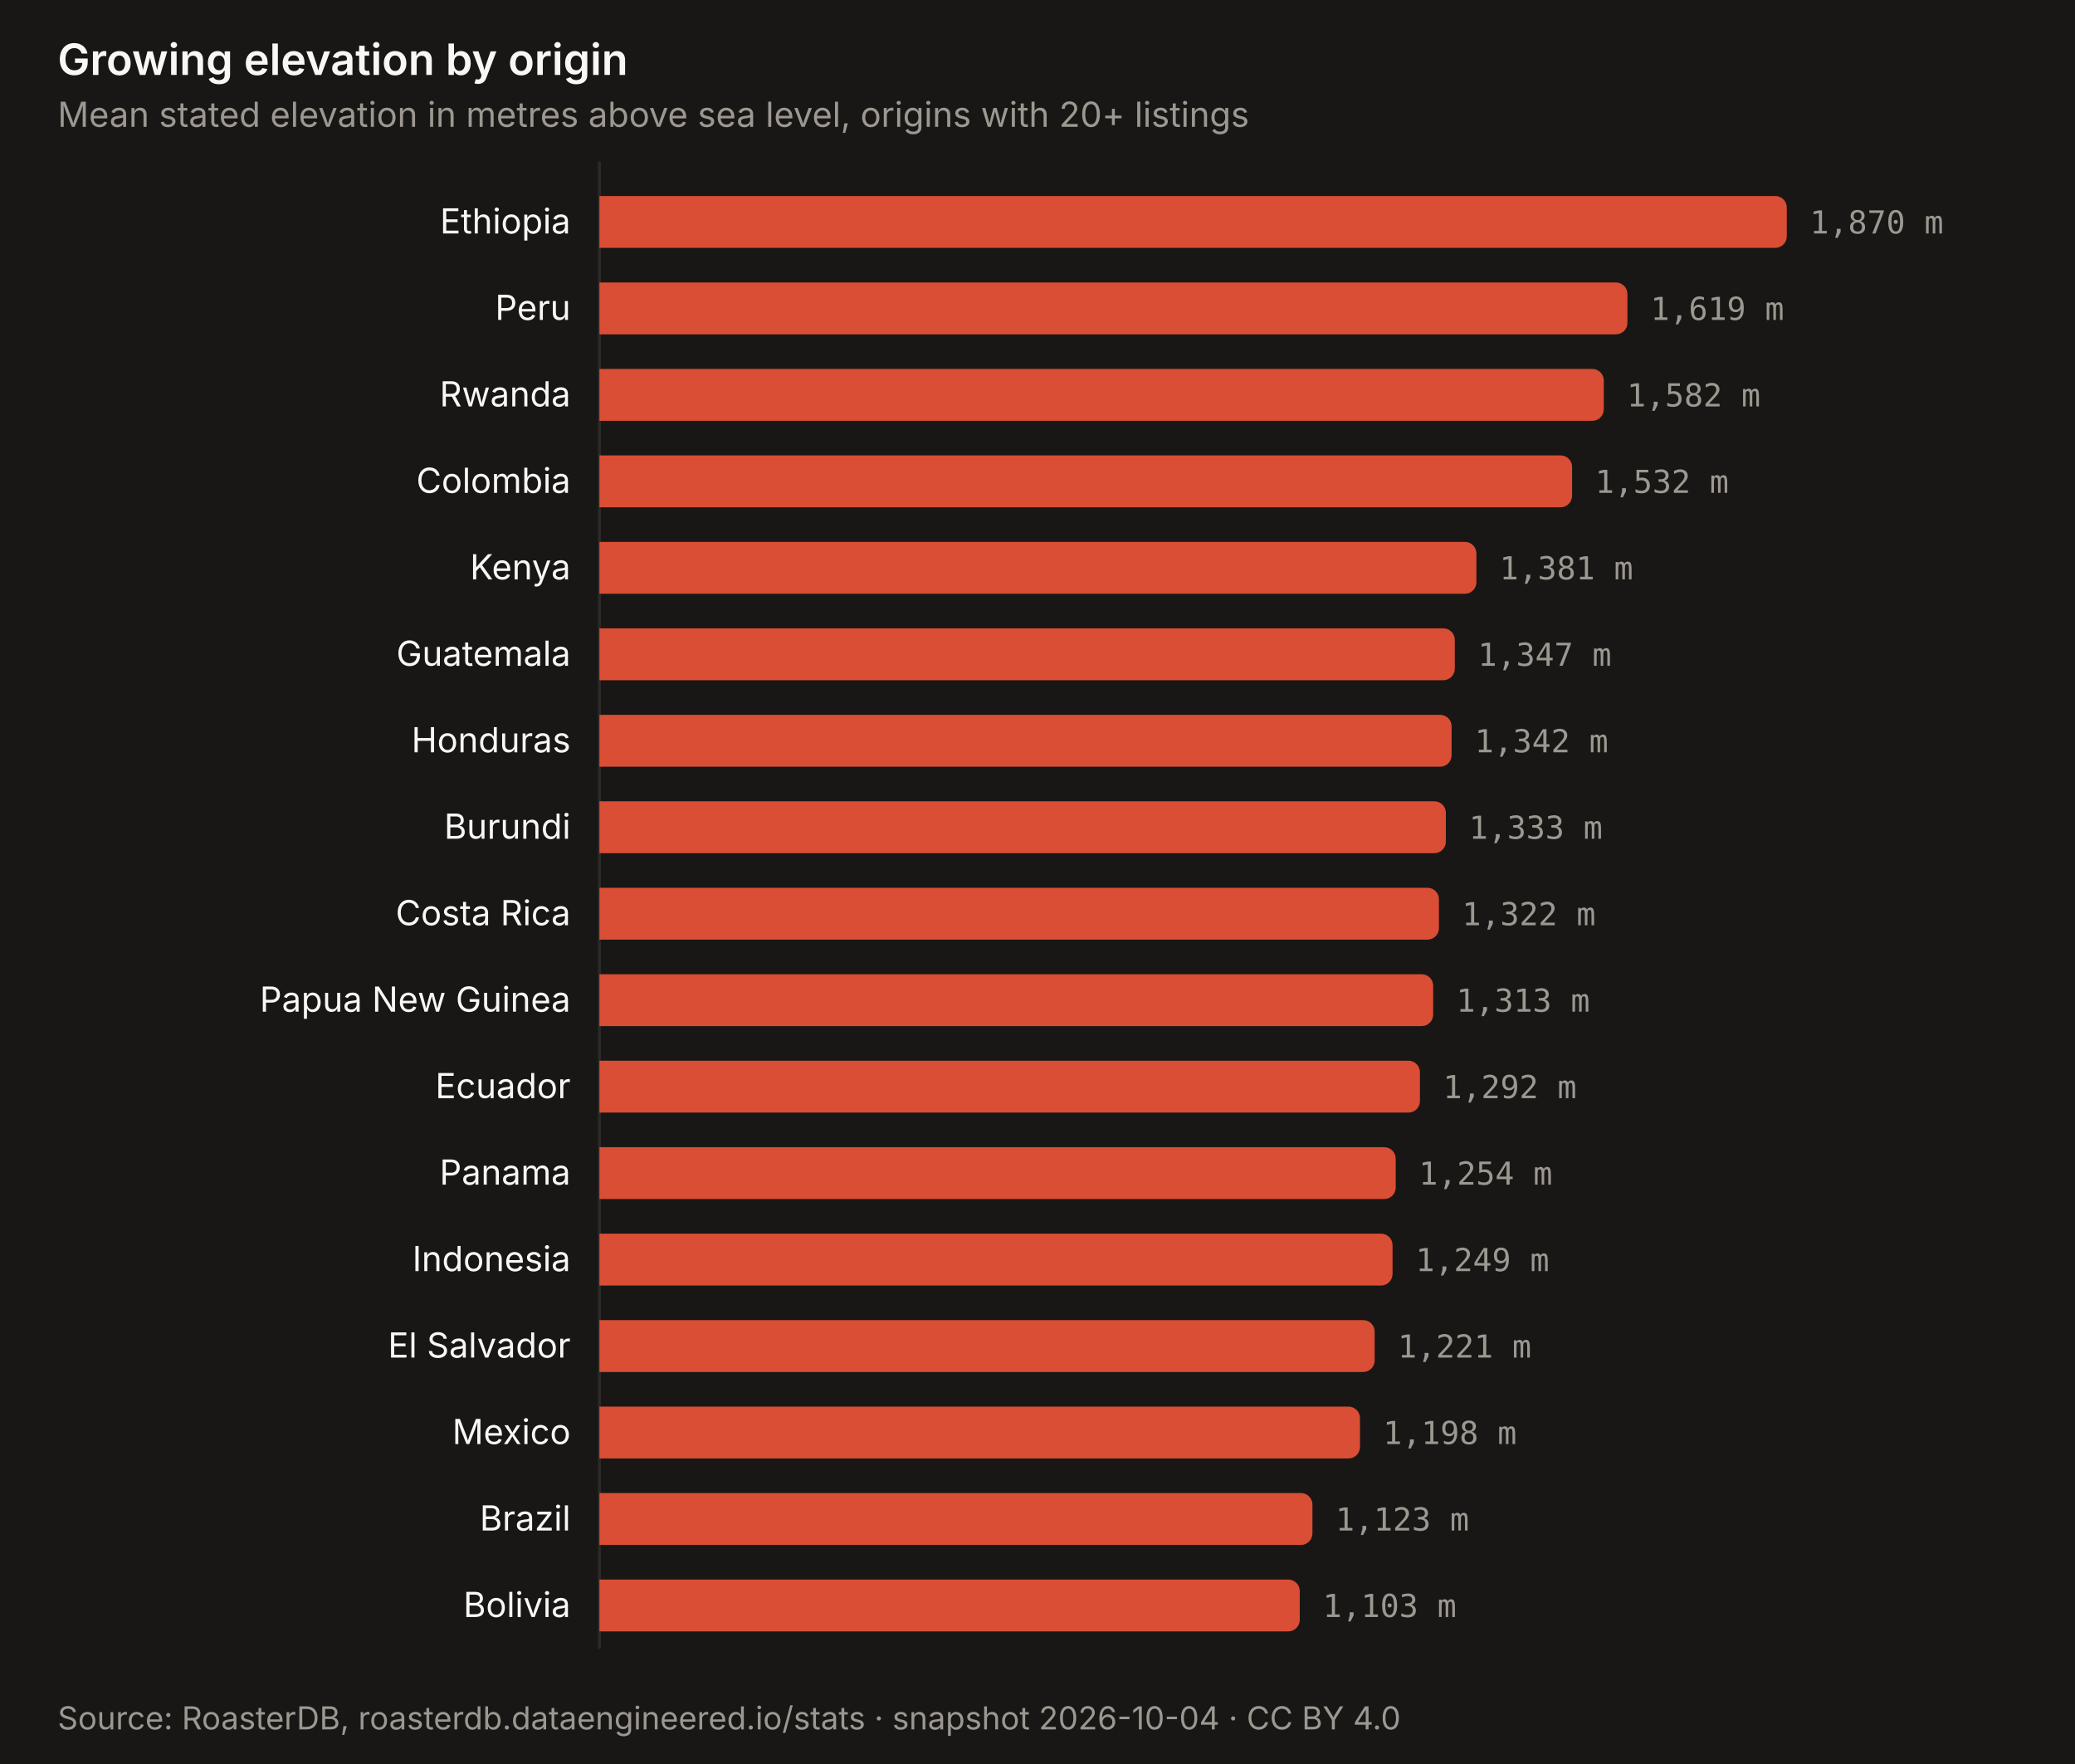
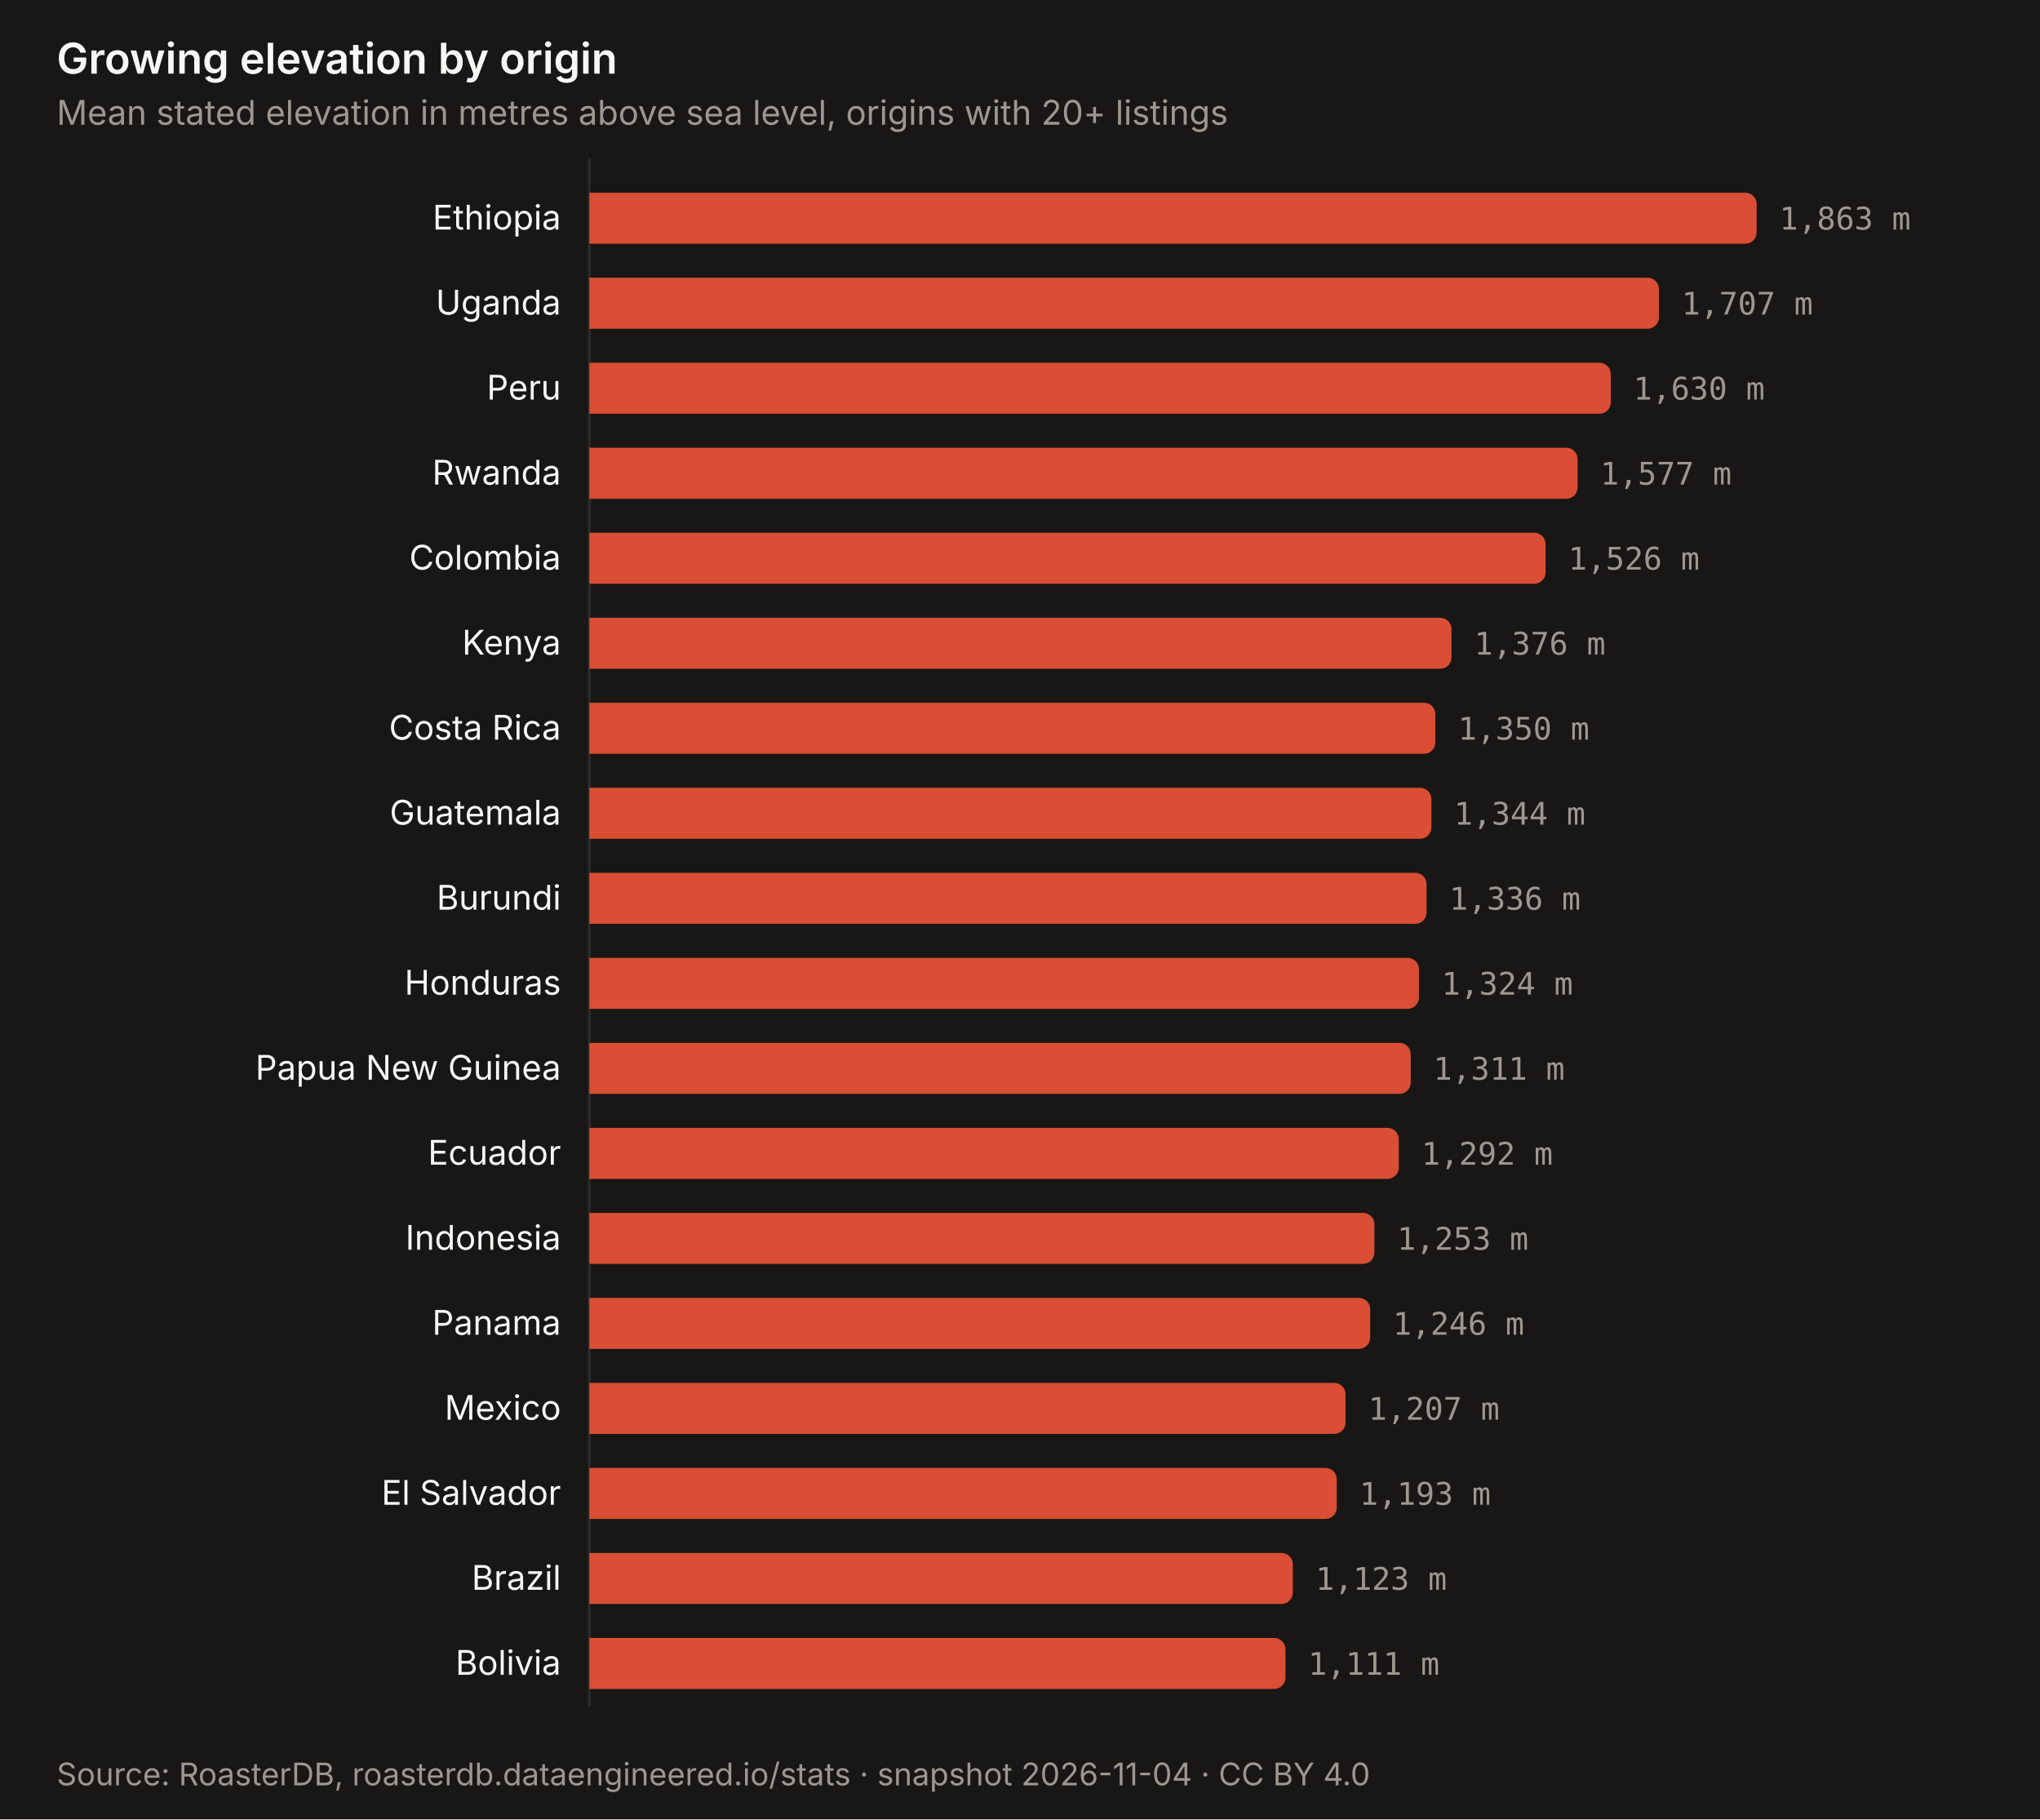
- <svg xmlns="http://www.w3.org/2000/svg" viewBox="0 0 720 612" width="720" height="612" role="img" aria-labelledby="t-elevation d-elevation" font-family="'Outfit', 'Inter', system-ui, -apple-system, 'Segoe UI', sans-serif" font-size="12">
-   <rect width="720" height="612" fill="#181715" />
+ <svg xmlns="http://www.w3.org/2000/svg" viewBox="0 0 720 642" width="720" height="642" role="img" aria-labelledby="t-elevation d-elevation" font-family="'Outfit', 'Inter', system-ui, -apple-system, 'Segoe UI', sans-serif" font-size="12">
+   <rect width="720" height="642" fill="#181715" />
  <text x="20" y="26" font-size="15" font-weight="600" fill="#f8f7f4">Growing elevation by origin</text>
  <text x="20" y="44" font-size="12" fill="#9c9891">Mean stated elevation in metres above sea level, origins with 20+ listings</text>
-   <line x1="208" y1="56" x2="208" y2="572" stroke="#2c2a27" stroke-width="1" />
+   <line x1="208" y1="56" x2="208" y2="602" stroke="#2c2a27" stroke-width="1" />
  <g>
    <rect x="0" y="62" width="720" height="30" fill="transparent" />
    <path d="M208 68.0 h408.0 a4 4 0 0 1 4 4 v10 a4 4 0 0 1 -4 4 h-408.0 z" fill="#d94e34" />
    <text x="198" y="81.0" text-anchor="end" fill="#f8f7f4">Ethiopia</text>
-     <text x="628.0" y="81.0" fill="#9c9891" font-family="'JetBrains Mono', ui-monospace, Menlo, Consolas, monospace" font-size="11">1,870 m</text>
+     <text x="628.0" y="81.0" fill="#9c9891" font-family="'JetBrains Mono', ui-monospace, Menlo, Consolas, monospace" font-size="11">1,863 m</text>
  </g>
  <g>
    <rect x="0" y="92" width="720" height="30" fill="transparent" />
-     <path d="M208 98.0 h352.7 a4 4 0 0 1 4 4 v10 a4 4 0 0 1 -4 4 h-352.7 z" fill="#d94e34" />
-     <text x="198" y="111.0" text-anchor="end" fill="#f8f7f4">Peru</text>
-     <text x="572.7" y="111.0" fill="#9c9891" font-family="'JetBrains Mono', ui-monospace, Menlo, Consolas, monospace" font-size="11">1,619 m</text>
+     <path d="M208 98.0 h373.5 a4 4 0 0 1 4 4 v10 a4 4 0 0 1 -4 4 h-373.5 z" fill="#d94e34" />
+     <text x="198" y="111.0" text-anchor="end" fill="#f8f7f4">Uganda</text>
+     <text x="593.5" y="111.0" fill="#9c9891" font-family="'JetBrains Mono', ui-monospace, Menlo, Consolas, monospace" font-size="11">1,707 m</text>
  </g>
  <g>
    <rect x="0" y="122" width="720" height="30" fill="transparent" />
-     <path d="M208 128.0 h344.5 a4 4 0 0 1 4 4 v10 a4 4 0 0 1 -4 4 h-344.5 z" fill="#d94e34" />
-     <text x="198" y="141.0" text-anchor="end" fill="#f8f7f4">Rwanda</text>
-     <text x="564.5" y="141.0" fill="#9c9891" font-family="'JetBrains Mono', ui-monospace, Menlo, Consolas, monospace" font-size="11">1,582 m</text>
+     <path d="M208 128.0 h356.5 a4 4 0 0 1 4 4 v10 a4 4 0 0 1 -4 4 h-356.5 z" fill="#d94e34" />
+     <text x="198" y="141.0" text-anchor="end" fill="#f8f7f4">Peru</text>
+     <text x="576.5" y="141.0" fill="#9c9891" font-family="'JetBrains Mono', ui-monospace, Menlo, Consolas, monospace" font-size="11">1,630 m</text>
  </g>
  <g>
    <rect x="0" y="152" width="720" height="30" fill="transparent" />
-     <path d="M208 158.0 h333.5 a4 4 0 0 1 4 4 v10 a4 4 0 0 1 -4 4 h-333.5 z" fill="#d94e34" />
-     <text x="198" y="171.0" text-anchor="end" fill="#f8f7f4">Colombia</text>
-     <text x="553.5" y="171.0" fill="#9c9891" font-family="'JetBrains Mono', ui-monospace, Menlo, Consolas, monospace" font-size="11">1,532 m</text>
+     <path d="M208 158.0 h344.8 a4 4 0 0 1 4 4 v10 a4 4 0 0 1 -4 4 h-344.8 z" fill="#d94e34" />
+     <text x="198" y="171.0" text-anchor="end" fill="#f8f7f4">Rwanda</text>
+     <text x="564.8" y="171.0" fill="#9c9891" font-family="'JetBrains Mono', ui-monospace, Menlo, Consolas, monospace" font-size="11">1,577 m</text>
  </g>
  <g>
    <rect x="0" y="182" width="720" height="30" fill="transparent" />
-     <path d="M208 188.0 h300.3 a4 4 0 0 1 4 4 v10 a4 4 0 0 1 -4 4 h-300.3 z" fill="#d94e34" />
-     <text x="198" y="201.0" text-anchor="end" fill="#f8f7f4">Kenya</text>
-     <text x="520.3" y="201.0" fill="#9c9891" font-family="'JetBrains Mono', ui-monospace, Menlo, Consolas, monospace" font-size="11">1,381 m</text>
+     <path d="M208 188.0 h333.5 a4 4 0 0 1 4 4 v10 a4 4 0 0 1 -4 4 h-333.5 z" fill="#d94e34" />
+     <text x="198" y="201.0" text-anchor="end" fill="#f8f7f4">Colombia</text>
+     <text x="553.5" y="201.0" fill="#9c9891" font-family="'JetBrains Mono', ui-monospace, Menlo, Consolas, monospace" font-size="11">1,526 m</text>
  </g>
  <g>
    <rect x="0" y="212" width="720" height="30" fill="transparent" />
-     <path d="M208 218.0 h292.8 a4 4 0 0 1 4 4 v10 a4 4 0 0 1 -4 4 h-292.8 z" fill="#d94e34" />
-     <text x="198" y="231.0" text-anchor="end" fill="#f8f7f4">Guatemala</text>
-     <text x="512.8" y="231.0" fill="#9c9891" font-family="'JetBrains Mono', ui-monospace, Menlo, Consolas, monospace" font-size="11">1,347 m</text>
+     <path d="M208 218.0 h300.3 a4 4 0 0 1 4 4 v10 a4 4 0 0 1 -4 4 h-300.3 z" fill="#d94e34" />
+     <text x="198" y="231.0" text-anchor="end" fill="#f8f7f4">Kenya</text>
+     <text x="520.3" y="231.0" fill="#9c9891" font-family="'JetBrains Mono', ui-monospace, Menlo, Consolas, monospace" font-size="11">1,376 m</text>
  </g>
  <g>
    <rect x="0" y="242" width="720" height="30" fill="transparent" />
-     <path d="M208 248.0 h291.7 a4 4 0 0 1 4 4 v10 a4 4 0 0 1 -4 4 h-291.7 z" fill="#d94e34" />
-     <text x="198" y="261.0" text-anchor="end" fill="#f8f7f4">Honduras</text>
-     <text x="511.7" y="261.0" fill="#9c9891" font-family="'JetBrains Mono', ui-monospace, Menlo, Consolas, monospace" font-size="11">1,342 m</text>
+     <path d="M208 248.0 h294.6 a4 4 0 0 1 4 4 v10 a4 4 0 0 1 -4 4 h-294.6 z" fill="#d94e34" />
+     <text x="198" y="261.0" text-anchor="end" fill="#f8f7f4">Costa Rica</text>
+     <text x="514.6" y="261.0" fill="#9c9891" font-family="'JetBrains Mono', ui-monospace, Menlo, Consolas, monospace" font-size="11">1,350 m</text>
  </g>
  <g>
    <rect x="0" y="272" width="720" height="30" fill="transparent" />
-     <path d="M208 278.0 h289.7 a4 4 0 0 1 4 4 v10 a4 4 0 0 1 -4 4 h-289.7 z" fill="#d94e34" />
-     <text x="198" y="291.0" text-anchor="end" fill="#f8f7f4">Burundi</text>
-     <text x="509.7" y="291.0" fill="#9c9891" font-family="'JetBrains Mono', ui-monospace, Menlo, Consolas, monospace" font-size="11">1,333 m</text>
+     <path d="M208 278.0 h293.2 a4 4 0 0 1 4 4 v10 a4 4 0 0 1 -4 4 h-293.2 z" fill="#d94e34" />
+     <text x="198" y="291.0" text-anchor="end" fill="#f8f7f4">Guatemala</text>
+     <text x="513.2" y="291.0" fill="#9c9891" font-family="'JetBrains Mono', ui-monospace, Menlo, Consolas, monospace" font-size="11">1,344 m</text>
  </g>
  <g>
    <rect x="0" y="302" width="720" height="30" fill="transparent" />
-     <path d="M208 308.0 h287.3 a4 4 0 0 1 4 4 v10 a4 4 0 0 1 -4 4 h-287.3 z" fill="#d94e34" />
-     <text x="198" y="321.0" text-anchor="end" fill="#f8f7f4">Costa Rica</text>
-     <text x="507.3" y="321.0" fill="#9c9891" font-family="'JetBrains Mono', ui-monospace, Menlo, Consolas, monospace" font-size="11">1,322 m</text>
+     <path d="M208 308.0 h291.5 a4 4 0 0 1 4 4 v10 a4 4 0 0 1 -4 4 h-291.5 z" fill="#d94e34" />
+     <text x="198" y="321.0" text-anchor="end" fill="#f8f7f4">Burundi</text>
+     <text x="511.5" y="321.0" fill="#9c9891" font-family="'JetBrains Mono', ui-monospace, Menlo, Consolas, monospace" font-size="11">1,336 m</text>
  </g>
  <g>
    <rect x="0" y="332" width="720" height="30" fill="transparent" />
-     <path d="M208 338.0 h285.3 a4 4 0 0 1 4 4 v10 a4 4 0 0 1 -4 4 h-285.3 z" fill="#d94e34" />
-     <text x="198" y="351.0" text-anchor="end" fill="#f8f7f4">Papua New Guinea</text>
-     <text x="505.3" y="351.0" fill="#9c9891" font-family="'JetBrains Mono', ui-monospace, Menlo, Consolas, monospace" font-size="11">1,313 m</text>
+     <path d="M208 338.0 h288.8 a4 4 0 0 1 4 4 v10 a4 4 0 0 1 -4 4 h-288.8 z" fill="#d94e34" />
+     <text x="198" y="351.0" text-anchor="end" fill="#f8f7f4">Honduras</text>
+     <text x="508.8" y="351.0" fill="#9c9891" font-family="'JetBrains Mono', ui-monospace, Menlo, Consolas, monospace" font-size="11">1,324 m</text>
  </g>
  <g>
    <rect x="0" y="362" width="720" height="30" fill="transparent" />
-     <path d="M208 368.0 h280.7 a4 4 0 0 1 4 4 v10 a4 4 0 0 1 -4 4 h-280.7 z" fill="#d94e34" />
-     <text x="198" y="381.0" text-anchor="end" fill="#f8f7f4">Ecuador</text>
-     <text x="500.7" y="381.0" fill="#9c9891" font-family="'JetBrains Mono', ui-monospace, Menlo, Consolas, monospace" font-size="11">1,292 m</text>
+     <path d="M208 368.0 h285.9 a4 4 0 0 1 4 4 v10 a4 4 0 0 1 -4 4 h-285.9 z" fill="#d94e34" />
+     <text x="198" y="381.0" text-anchor="end" fill="#f8f7f4">Papua New Guinea</text>
+     <text x="505.9" y="381.0" fill="#9c9891" font-family="'JetBrains Mono', ui-monospace, Menlo, Consolas, monospace" font-size="11">1,311 m</text>
  </g>
  <g>
    <rect x="0" y="392" width="720" height="30" fill="transparent" />
-     <path d="M208 398.0 h272.3 a4 4 0 0 1 4 4 v10 a4 4 0 0 1 -4 4 h-272.3 z" fill="#d94e34" />
-     <text x="198" y="411.0" text-anchor="end" fill="#f8f7f4">Panama</text>
-     <text x="492.3" y="411.0" fill="#9c9891" font-family="'JetBrains Mono', ui-monospace, Menlo, Consolas, monospace" font-size="11">1,254 m</text>
+     <path d="M208 398.0 h281.7 a4 4 0 0 1 4 4 v10 a4 4 0 0 1 -4 4 h-281.7 z" fill="#d94e34" />
+     <text x="198" y="411.0" text-anchor="end" fill="#f8f7f4">Ecuador</text>
+     <text x="501.7" y="411.0" fill="#9c9891" font-family="'JetBrains Mono', ui-monospace, Menlo, Consolas, monospace" font-size="11">1,292 m</text>
  </g>
  <g>
    <rect x="0" y="422" width="720" height="30" fill="transparent" />
-     <path d="M208 428.0 h271.2 a4 4 0 0 1 4 4 v10 a4 4 0 0 1 -4 4 h-271.2 z" fill="#d94e34" />
+     <path d="M208 428.0 h273.1 a4 4 0 0 1 4 4 v10 a4 4 0 0 1 -4 4 h-273.1 z" fill="#d94e34" />
    <text x="198" y="441.0" text-anchor="end" fill="#f8f7f4">Indonesia</text>
-     <text x="491.2" y="441.0" fill="#9c9891" font-family="'JetBrains Mono', ui-monospace, Menlo, Consolas, monospace" font-size="11">1,249 m</text>
+     <text x="493.1" y="441.0" fill="#9c9891" font-family="'JetBrains Mono', ui-monospace, Menlo, Consolas, monospace" font-size="11">1,253 m</text>
  </g>
  <g>
    <rect x="0" y="452" width="720" height="30" fill="transparent" />
-     <path d="M208 458.0 h265.0 a4 4 0 0 1 4 4 v10 a4 4 0 0 1 -4 4 h-265.0 z" fill="#d94e34" />
-     <text x="198" y="471.0" text-anchor="end" fill="#f8f7f4">El Salvador</text>
-     <text x="485.0" y="471.0" fill="#9c9891" font-family="'JetBrains Mono', ui-monospace, Menlo, Consolas, monospace" font-size="11">1,221 m</text>
+     <path d="M208 458.0 h271.6 a4 4 0 0 1 4 4 v10 a4 4 0 0 1 -4 4 h-271.6 z" fill="#d94e34" />
+     <text x="198" y="471.0" text-anchor="end" fill="#f8f7f4">Panama</text>
+     <text x="491.6" y="471.0" fill="#9c9891" font-family="'JetBrains Mono', ui-monospace, Menlo, Consolas, monospace" font-size="11">1,246 m</text>
  </g>
  <g>
    <rect x="0" y="482" width="720" height="30" fill="transparent" />
-     <path d="M208 488.0 h259.9 a4 4 0 0 1 4 4 v10 a4 4 0 0 1 -4 4 h-259.9 z" fill="#d94e34" />
+     <path d="M208 488.0 h262.9 a4 4 0 0 1 4 4 v10 a4 4 0 0 1 -4 4 h-262.9 z" fill="#d94e34" />
    <text x="198" y="501.0" text-anchor="end" fill="#f8f7f4">Mexico</text>
-     <text x="479.9" y="501.0" fill="#9c9891" font-family="'JetBrains Mono', ui-monospace, Menlo, Consolas, monospace" font-size="11">1,198 m</text>
+     <text x="482.9" y="501.0" fill="#9c9891" font-family="'JetBrains Mono', ui-monospace, Menlo, Consolas, monospace" font-size="11">1,207 m</text>
  </g>
  <g>
    <rect x="0" y="512" width="720" height="30" fill="transparent" />
-     <path d="M208 518.0 h243.4 a4 4 0 0 1 4 4 v10 a4 4 0 0 1 -4 4 h-243.4 z" fill="#d94e34" />
-     <text x="198" y="531.0" text-anchor="end" fill="#f8f7f4">Brazil</text>
-     <text x="463.4" y="531.0" fill="#9c9891" font-family="'JetBrains Mono', ui-monospace, Menlo, Consolas, monospace" font-size="11">1,123 m</text>
+     <path d="M208 518.0 h259.8 a4 4 0 0 1 4 4 v10 a4 4 0 0 1 -4 4 h-259.8 z" fill="#d94e34" />
+     <text x="198" y="531.0" text-anchor="end" fill="#f8f7f4">El Salvador</text>
+     <text x="479.8" y="531.0" fill="#9c9891" font-family="'JetBrains Mono', ui-monospace, Menlo, Consolas, monospace" font-size="11">1,193 m</text>
  </g>
  <g>
    <rect x="0" y="542" width="720" height="30" fill="transparent" />
-     <path d="M208 548.0 h239.0 a4 4 0 0 1 4 4 v10 a4 4 0 0 1 -4 4 h-239.0 z" fill="#d94e34" />
-     <text x="198" y="561.0" text-anchor="end" fill="#f8f7f4">Bolivia</text>
-     <text x="459.0" y="561.0" fill="#9c9891" font-family="'JetBrains Mono', ui-monospace, Menlo, Consolas, monospace" font-size="11">1,103 m</text>
+     <path d="M208 548.0 h244.3 a4 4 0 0 1 4 4 v10 a4 4 0 0 1 -4 4 h-244.3 z" fill="#d94e34" />
+     <text x="198" y="561.0" text-anchor="end" fill="#f8f7f4">Brazil</text>
+     <text x="464.3" y="561.0" fill="#9c9891" font-family="'JetBrains Mono', ui-monospace, Menlo, Consolas, monospace" font-size="11">1,123 m</text>
  </g>
-   <text x="20" y="600" font-size="11" fill="#9c9891">Source: RoasterDB, roasterdb.dataengineered.io/stats · snapshot 2026-10-04 · CC BY 4.0</text>
+   <g>
+     <rect x="0" y="572" width="720" height="30" fill="transparent" />
+     <path d="M208 578.0 h241.7 a4 4 0 0 1 4 4 v10 a4 4 0 0 1 -4 4 h-241.7 z" fill="#d94e34" />
+     <text x="198" y="591.0" text-anchor="end" fill="#f8f7f4">Bolivia</text>
+     <text x="461.7" y="591.0" fill="#9c9891" font-family="'JetBrains Mono', ui-monospace, Menlo, Consolas, monospace" font-size="11">1,111 m</text>
+   </g>
+   <text x="20" y="630" font-size="11" fill="#9c9891">Source: RoasterDB, roasterdb.dataengineered.io/stats · snapshot 2026-11-04 · CC BY 4.0</text>
</svg>
